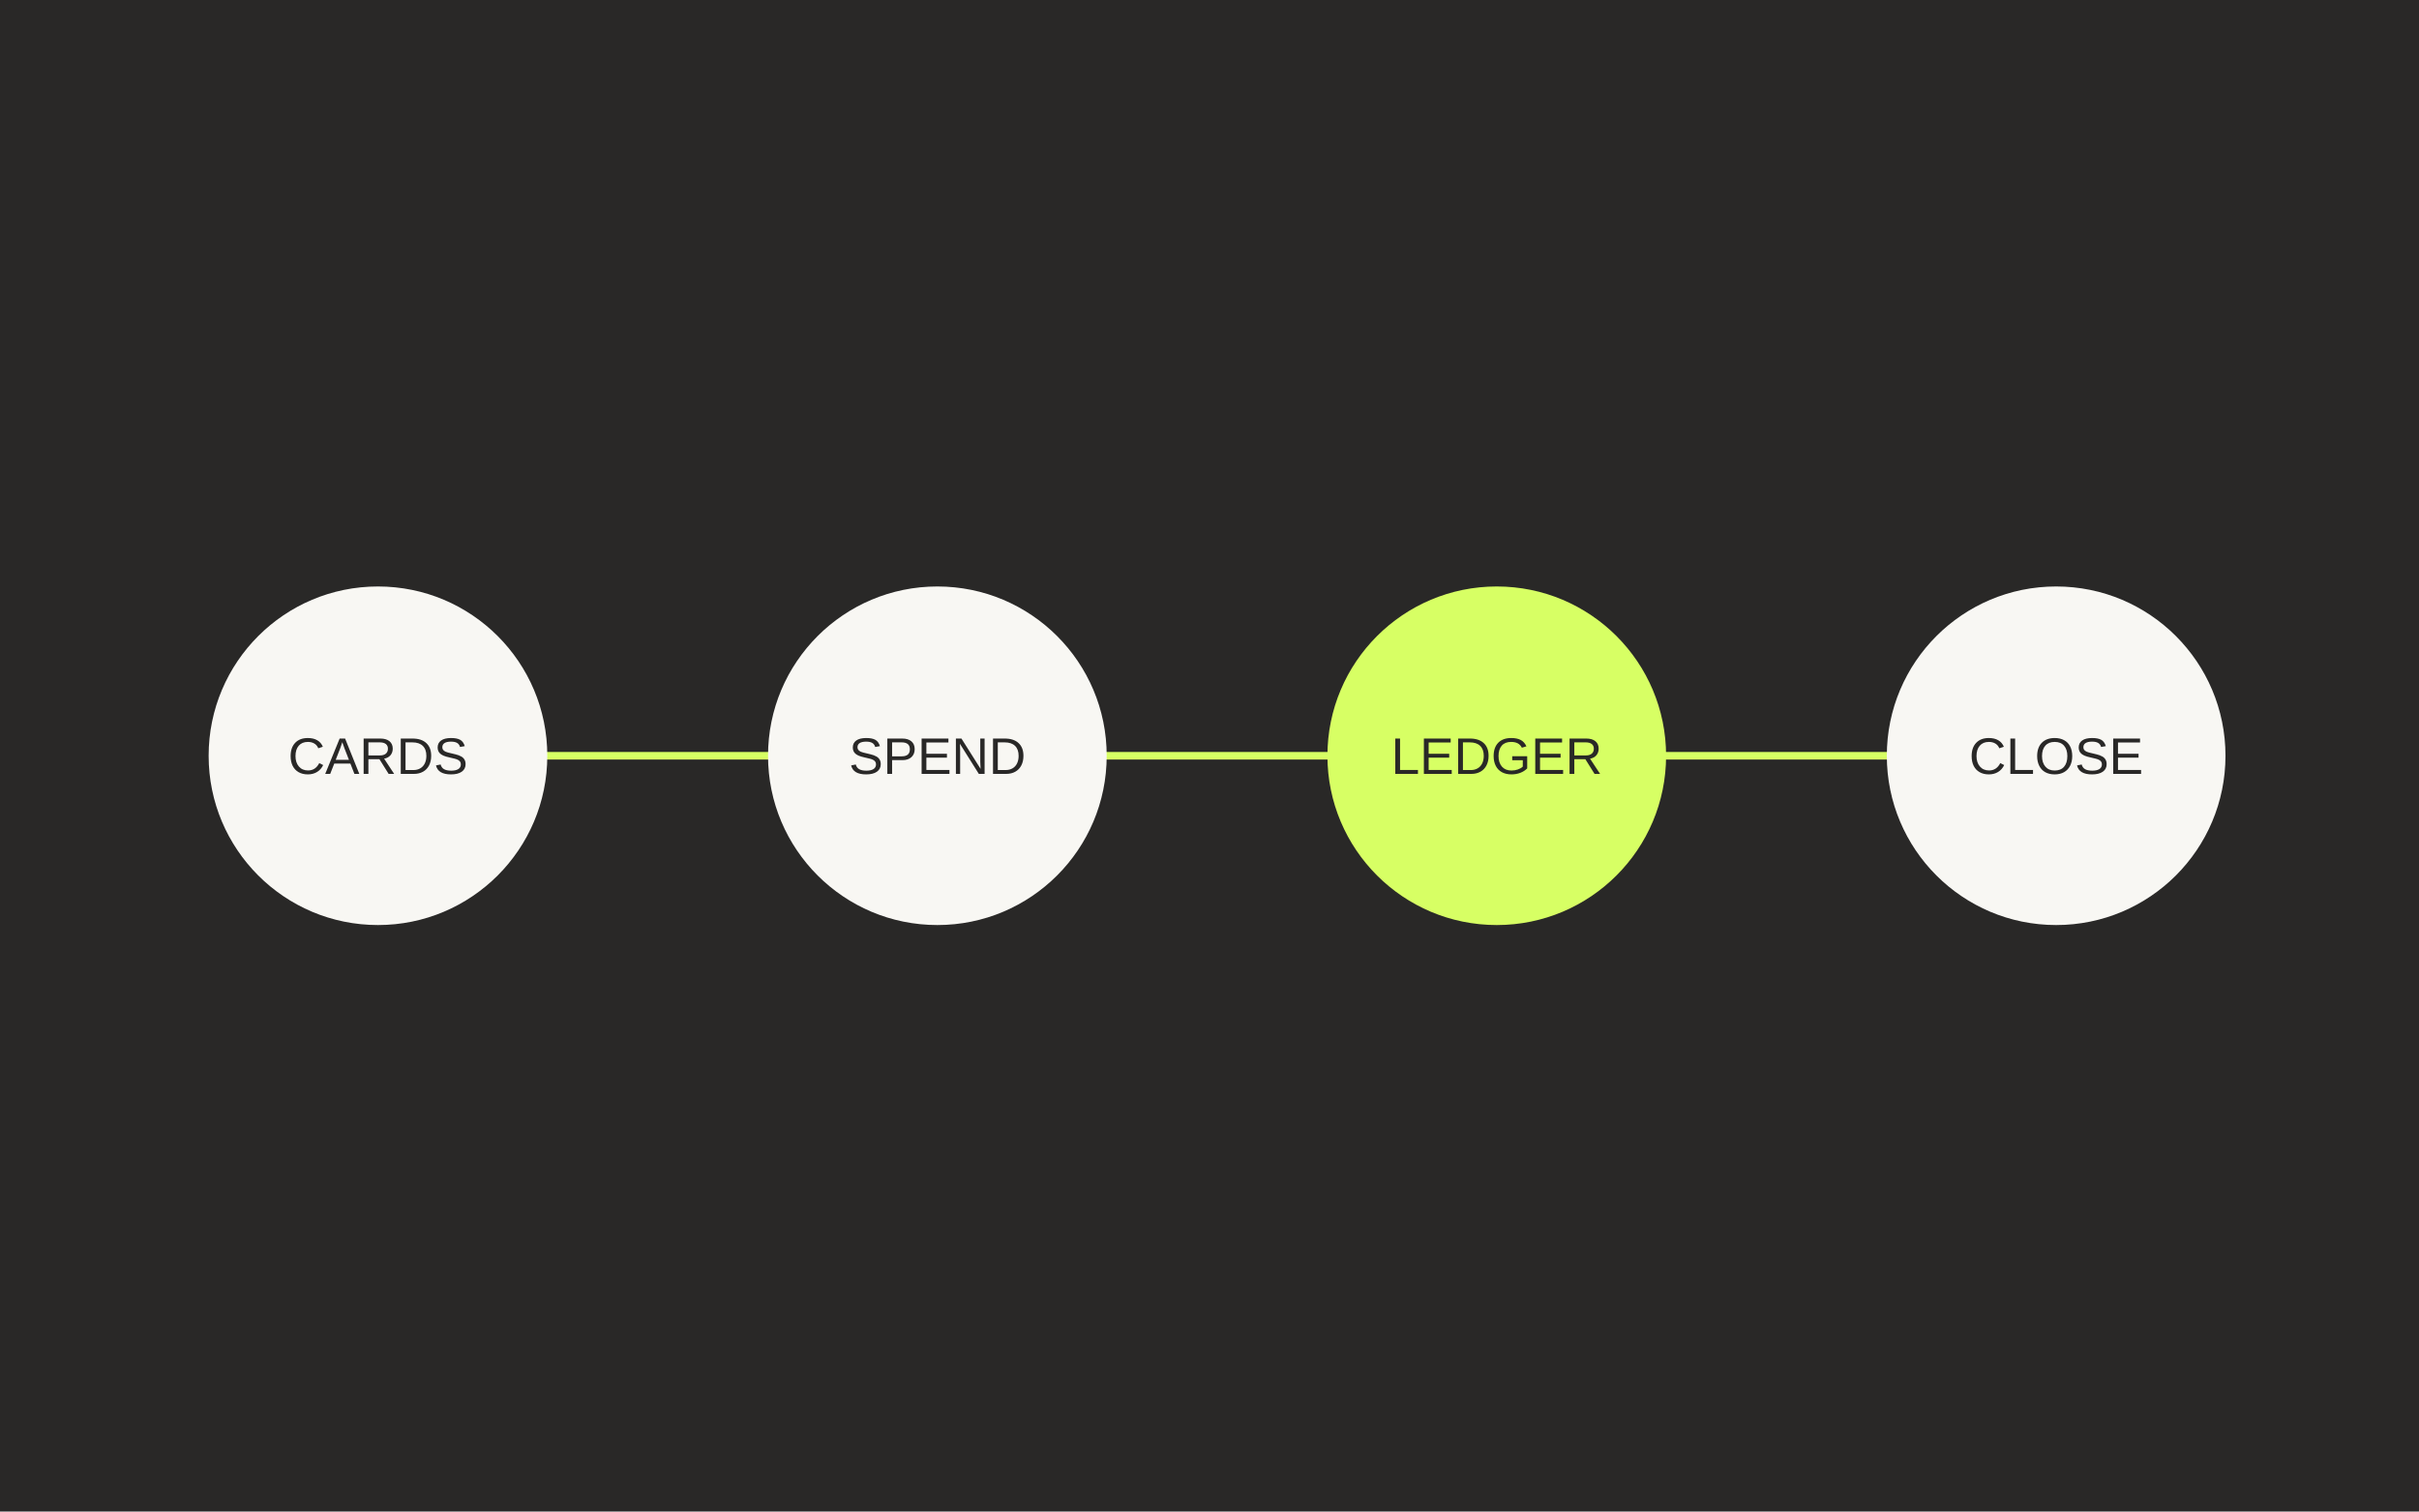
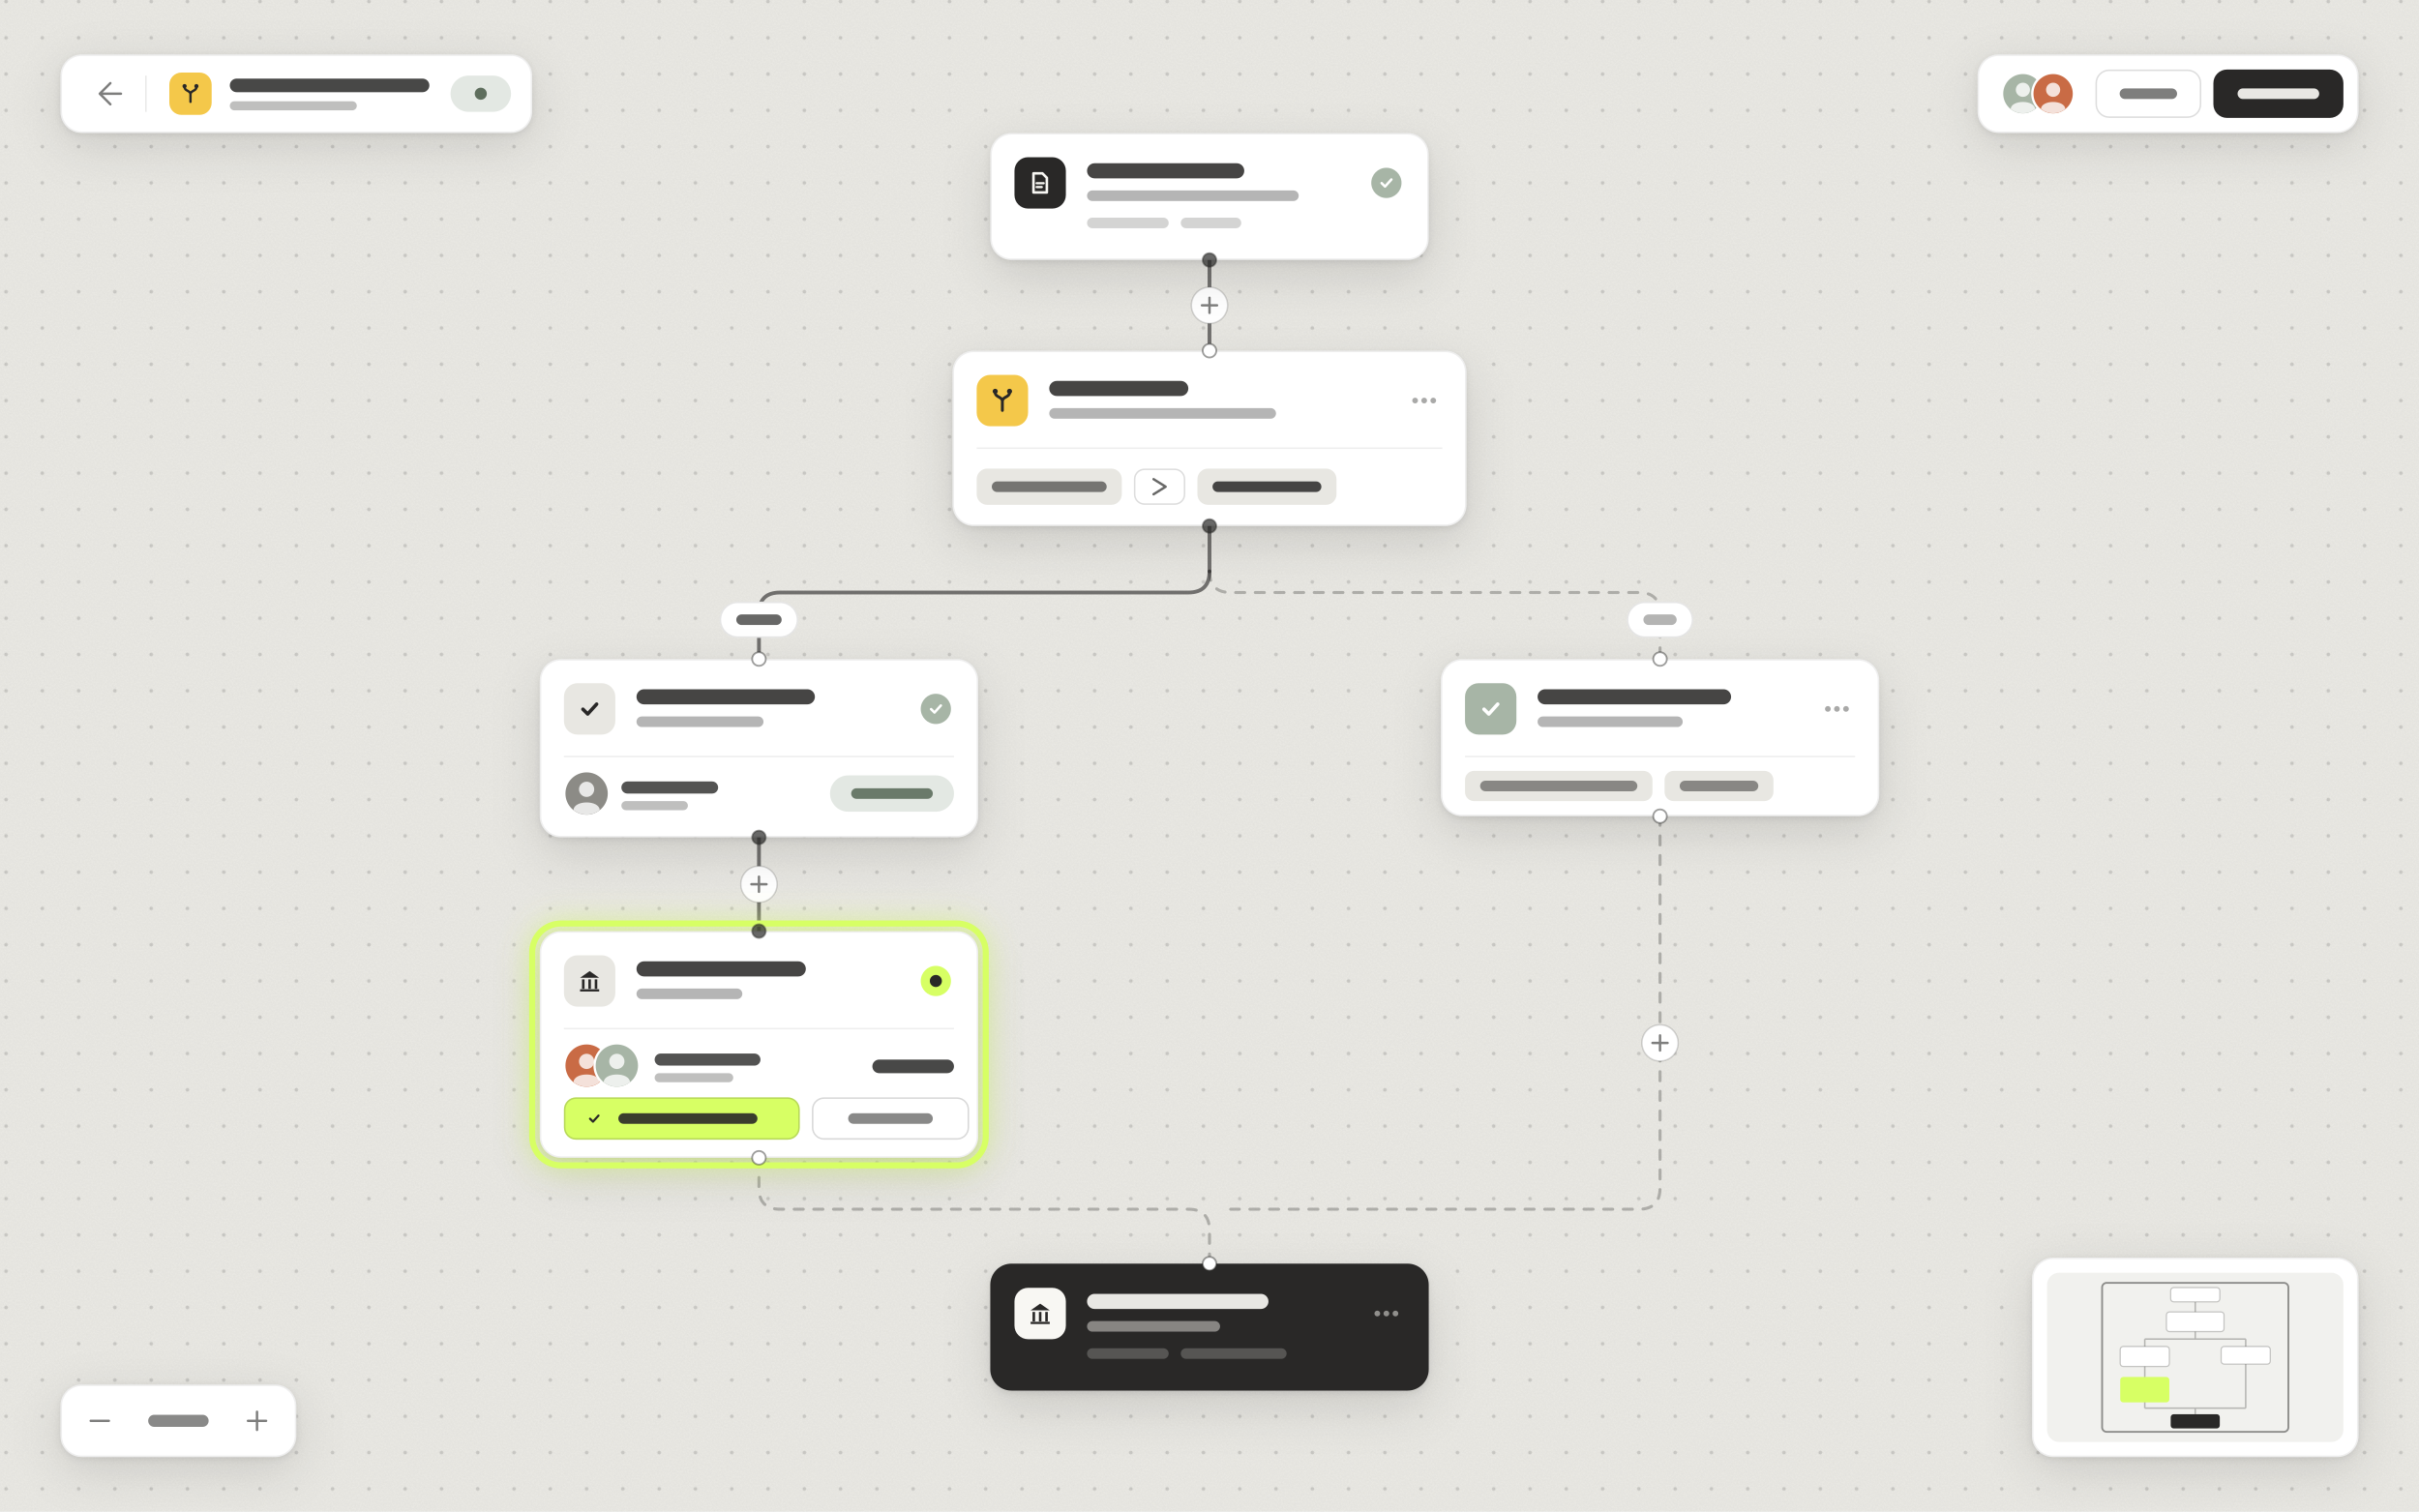
<svg xmlns="http://www.w3.org/2000/svg" viewBox="0 0 1600 1000" role="img" aria-labelledby="title desc">
-   <rect width="1600" height="1000" fill="#292827" />
-   <g fill="none" stroke="#d7ff64" stroke-width="5">
-     <path d="M210 500h1180" />
-     <path d="m1350 466 40 34-40 34" />
-   </g>
-   <g font-family="Lausanne, Arial, sans-serif" text-anchor="middle">
-     <g transform="translate(250 500)">
-       <circle r="112" fill="#f8f7f3" />
-       <text y="12" fill="#292827" font-size="34">CARDS</text>
-     </g>
-     <g transform="translate(620 500)">
-       <circle r="112" fill="#f8f7f3" />
-       <text y="12" fill="#292827" font-size="34">SPEND</text>
-     </g>
-     <g transform="translate(990 500)">
-       <circle r="112" fill="#d7ff64" />
-       <text y="12" fill="#292827" font-size="34">LEDGER</text>
-     </g>
-     <g transform="translate(1360 500)">
-       <circle r="112" fill="#f8f7f3" />
-       <text y="12" fill="#292827" font-size="34">CLOSE</text>
-     </g>
-   </g>
+   <defs>
+     <pattern id="dots" x="16" y="13" width="24" height="24" patternUnits="userSpaceOnUse">
+       <circle cx="12" cy="12" r="1.25" fill="#292827" fill-opacity="0.16" />
+     </pattern>
+     <filter id="grain" x="0" y="0" width="100%" height="100%">
+       <feTurbulence type="fractalNoise" baseFrequency=".85" numOctaves="2" seed="7" stitchTiles="stitch" />
+       <feColorMatrix values="0 0 0 0 .16 0 0 0 0 .16 0 0 0 0 .15 1.6 0 0 0 -.5" />
+     </filter>
+     <filter id="shSoft" x="-40%" y="-40%" width="180%" height="180%">
+       <feGaussianBlur stdDeviation="16" />
+     </filter>
+     <filter id="shTight" x="-20%" y="-20%" width="140%" height="140%">
+       <feGaussianBlur stdDeviation="2.2" />
+     </filter>
+     <filter id="limeGlow" x="-30%" y="-30%" width="160%" height="160%">
+       <feGaussianBlur stdDeviation="10" />
+     </filter>
+   </defs>
+   <rect x="0" y="0" width="1600" height="1000" rx="0" fill="#E8E7E2" />
+   <rect x="0" y="0" width="1600" height="1000" rx="0" fill="url(#dots)" />
+   <rect width="1600" height="1000" filter="url(#grain)" opacity=".05" />
+   <path d="M800 172V232" fill="none" stroke="#292827" stroke-opacity=".62" stroke-width="2.5" stroke-linecap="round" stroke-linejoin="round" />
+   <path d="M800 348V378" fill="none" stroke="#292827" stroke-opacity=".62" stroke-width="2.5" stroke-linecap="round" stroke-linejoin="round" />
+   <path d="M800 378q0 14 -14 14H516q-14 0 -14 14V436" fill="none" stroke="#292827" stroke-opacity=".62" stroke-width="2.5" stroke-linecap="round" stroke-linejoin="round" />
+   <path d="M800 378q0 14 14 14H1084q14 0 14 14V436" fill="none" stroke="#292827" stroke-opacity=".3" stroke-width="2" stroke-dasharray="6 7" stroke-linecap="round" />
+   <path d="M502 554V616" fill="none" stroke="#292827" stroke-opacity=".62" stroke-width="2.5" stroke-linecap="round" stroke-linejoin="round" />
+   <path d="M502 766V786q0 14 14 14H786q14 0 14 14V836" fill="none" stroke="#292827" stroke-opacity=".3" stroke-width="2" stroke-dasharray="6 7" stroke-linecap="round" />
+   <path d="M1098 540V786q0 14 -14 14H814" fill="none" stroke="#292827" stroke-opacity=".3" stroke-width="2" stroke-dasharray="6 7" stroke-linecap="round" />
+   <rect x="476" y="398" width="52" height="24" rx="12" fill="#FFFFFF" />
+   <rect x="476.5" y="398.5" width="51" height="23" rx="11.5" fill="none" stroke="#292827" stroke-opacity="0.12" />
+   <rect x="487" y="406.5" width="30" height="7" rx="3.5" fill="#292827" fill-opacity="0.7" />
+   <rect x="1076" y="398" width="44" height="24" rx="12" fill="#FFFFFF" />
+   <rect x="1076.5" y="398.5" width="43" height="23" rx="11.5" fill="none" stroke="#292827" stroke-opacity="0.12" />
+   <rect x="1087" y="406.5" width="22" height="7" rx="3.5" fill="#292827" fill-opacity="0.35" />
+   <circle cx="800" cy="202" r="12" fill="#FFFFFF" stroke="#292827" stroke-opacity=".18" />
+   <path d="M795 202h10M800 197v10" stroke="#292827" stroke-opacity=".6" stroke-width="1.6" stroke-linecap="round" />
+   <circle cx="502" cy="585" r="12" fill="#FFFFFF" stroke="#292827" stroke-opacity=".18" />
+   <path d="M497 585h10M502 580v10" stroke="#292827" stroke-opacity=".6" stroke-width="1.6" stroke-linecap="round" />
+   <circle cx="1098" cy="690" r="12" fill="#FFFFFF" stroke="#292827" stroke-opacity=".18" />
+   <path d="M1093 690h10M1098 685v10" stroke="#292827" stroke-opacity=".6" stroke-width="1.6" stroke-linecap="round" />
+   <g filter="url(#shSoft)" fill-opacity="0.12">
+     <rect x="655" y="99.2" width="290" height="84" rx="14" fill="#292827" />
+     <rect x="630" y="243.2" width="340" height="116" rx="14" fill="#292827" />
+     <rect x="357" y="447.2" width="290" height="118" rx="14" fill="#292827" />
+     <rect x="953" y="447.2" width="290" height="104" rx="14" fill="#292827" />
+     <rect x="357" y="627.2" width="290" height="150" rx="14" fill="#292827" />
+     <rect x="655" y="847.2" width="290" height="84" rx="14" fill="#292827" />
+     <rect x="40" y="44.4" width="312" height="52" rx="14" fill="#292827" />
+     <rect x="1308" y="44.4" width="252" height="52" rx="14" fill="#292827" />
+     <rect x="40" y="924.4" width="156" height="48" rx="14" fill="#292827" />
+     <rect x="1344" y="840.4" width="216" height="132" rx="14" fill="#292827" />
+   </g>
+   <g filter="url(#shTight)" fill-opacity="0.08">
+     <rect x="655" y="89.6" width="290" height="84" rx="14" fill="#292827" />
+     <rect x="630" y="233.6" width="340" height="116" rx="14" fill="#292827" />
+     <rect x="357" y="437.6" width="290" height="118" rx="14" fill="#292827" />
+     <rect x="953" y="437.6" width="290" height="104" rx="14" fill="#292827" />
+     <rect x="357" y="617.6" width="290" height="150" rx="14" fill="#292827" />
+     <rect x="655" y="837.6" width="290" height="84" rx="14" fill="#292827" />
+     <rect x="40" y="37.2" width="312" height="52" rx="14" fill="#292827" />
+     <rect x="1308" y="37.2" width="252" height="52" rx="14" fill="#292827" />
+     <rect x="40" y="917.2" width="156" height="48" rx="14" fill="#292827" />
+     <rect x="1344" y="833.2" width="216" height="132" rx="14" fill="#292827" />
+   </g>
+   <rect x="351" y="610" width="302" height="162" rx="20" fill="#D7FF64" fill-opacity=".55" filter="url(#limeGlow)" />
+   <rect x="352" y="611" width="300" height="160" rx="19" fill="none" stroke="#D7FF64" stroke-width="4" />
+   <rect x="655" y="88" width="290" height="84" rx="14" fill="#FFFFFF" />
+   <rect x="655.5" y="88.5" width="289" height="83" rx="13.5" fill="none" stroke="#292827" stroke-opacity="0.08" />
+   <rect x="671" y="104" width="34" height="34" rx="9" fill="#292827" />
+   <path d="M683.57 114.68h5.9l2.95 2.95v9.7h-8.85Z" fill="none" stroke="#F8F7F3" stroke-width="1.69" stroke-linejoin="round" />
+   <path d="M685.68 121.21h4.64M685.68 123.74h3.37" stroke="#F8F7F3" stroke-width="1.48" stroke-linecap="round" />
+   <rect x="719" y="108" width="104" height="10" rx="5" fill="#292827" fill-opacity="0.86" />
+   <rect x="719" y="126" width="140" height="7" rx="3.5" fill="#292827" fill-opacity="0.34" />
+   <circle cx="917" cy="121" r="10" fill="#A7B5A6" />
+   <path d="M913.85 121.15l2.25 2.25l4.2 -4.65" fill="none" stroke="#FFFFFF" stroke-width="1.65" stroke-linecap="round" stroke-linejoin="round" />
+   <rect x="719" y="144" width="54" height="7" rx="3.5" fill="#292827" fill-opacity="0.2" />
+   <rect x="781" y="144" width="40" height="7" rx="3.5" fill="#292827" fill-opacity="0.2" />
+   <circle cx="800" cy="172" r="4.5" fill="#292827" fill-opacity="0.7" stroke="#292827" stroke-opacity=".45" stroke-width="1.2" />
+   <rect x="630" y="232" width="340" height="116" rx="14" fill="#FFFFFF" />
+   <rect x="630.5" y="232.5" width="339" height="115" rx="13.5" fill="none" stroke="#292827" stroke-opacity="0.08" />
+   <rect x="646" y="248" width="34" height="34" rx="9" fill="#F4C84A" />
+   <path d="M663 271.53V265.53M663 265.53C663 262.37 658.26 262.89 658.26 259.73M663 265.53C663 262.37 667.74 262.89 667.74 259.73" fill="none" stroke="#292827" stroke-width="1.9" stroke-linecap="round" />
+   <circle cx="658.26" cy="258.89" r="1.69" fill="#292827" />
+   <circle cx="667.74" cy="258.89" r="1.69" fill="#292827" />
+   <rect x="694" y="252" width="92" height="10" rx="5" fill="#292827" fill-opacity="0.86" />
+   <rect x="694" y="270" width="150" height="7" rx="3.5" fill="#292827" fill-opacity="0.34" />
+   <circle cx="936" cy="265" r="1.9" fill="#292827" fill-opacity=".4" />
+   <circle cx="942" cy="265" r="1.9" fill="#292827" fill-opacity=".4" />
+   <circle cx="948" cy="265" r="1.9" fill="#292827" fill-opacity=".4" />
+   <path d="M646 296.5H954" stroke="#292827" stroke-opacity="0.08" />
+   <rect x="646" y="310" width="96" height="24" rx="7" fill="#E8E7E2" />
+   <rect x="656" y="318.5" width="76" height="7" rx="3.5" fill="#292827" fill-opacity="0.6" />
+   <rect x="750" y="310" width="34" height="24" rx="7" fill="#FFFFFF" />
+   <rect x="750.5" y="310.5" width="33" height="23" rx="6.5" fill="none" stroke="#292827" stroke-opacity="0.16" />
+   <path d="M763 317l8 5l-8 5" fill="none" stroke="#292827" stroke-opacity=".7" stroke-width="1.6" stroke-linecap="round" stroke-linejoin="round" />
+   <rect x="792" y="310" width="92" height="24" rx="7" fill="#E8E7E2" />
+   <rect x="802" y="318.5" width="72" height="7" rx="3.5" fill="#292827" fill-opacity="0.85" />
+   <circle cx="800" cy="232" r="4.5" fill="#FFFFFF" fill-opacity="1" stroke="#292827" stroke-opacity=".45" stroke-width="1.2" />
+   <circle cx="800" cy="348" r="4.5" fill="#292827" fill-opacity="0.7" stroke="#292827" stroke-opacity=".45" stroke-width="1.2" />
+   <rect x="357" y="436" width="290" height="118" rx="14" fill="#FFFFFF" />
+   <rect x="357.5" y="436.5" width="289" height="117" rx="13.5" fill="none" stroke="#292827" stroke-opacity="0.08" />
+   <rect x="373" y="452" width="34" height="34" rx="9" fill="#E8E7E2" />
+   <path d="M385.57 469.21l3.16 3.16l5.9 -6.53" fill="none" stroke="#292827" stroke-width="2.32" stroke-linecap="round" stroke-linejoin="round" />
+   <rect x="421" y="456" width="118" height="10" rx="5" fill="#292827" fill-opacity="0.86" />
+   <rect x="421" y="474" width="84" height="7" rx="3.5" fill="#292827" fill-opacity="0.34" />
+   <circle cx="619" cy="469" r="10" fill="#A7B5A6" />
+   <path d="M615.85 469.15l2.25 2.25l4.2 -4.65" fill="none" stroke="#FFFFFF" stroke-width="1.65" stroke-linecap="round" stroke-linejoin="round" />
+   <path d="M373 500.5H631" stroke="#292827" stroke-opacity="0.08" />
+   <g>
+     <circle cx="388" cy="525" r="14" fill="#8C8B86" />
+     <circle cx="388" cy="522.2" r="5.04" fill="#FFFFFF" fill-opacity="0.8" />
+     <path d="M379.32 535.92C379.6 529.2 396.4 529.2 396.68 535.92A14 14 0 0 1 379.32 535.92Z" fill="#FFFFFF" fill-opacity="0.8" />
+   </g>
+   <rect x="411" y="517" width="64" height="8" rx="4" fill="#292827" fill-opacity="0.8" />
+   <rect x="411" y="530" width="44" height="6" rx="3" fill="#292827" fill-opacity="0.3" />
+   <rect x="549" y="513" width="82" height="24" rx="12" fill="#A7B5A6" fill-opacity=".32" />
+   <rect x="563" y="521.5" width="54" height="7" rx="3.5" fill="#5E6E5D" fill-opacity="0.9" />
+   <circle cx="502" cy="436" r="4.5" fill="#FFFFFF" fill-opacity="1" stroke="#292827" stroke-opacity=".45" stroke-width="1.2" />
+   <circle cx="502" cy="554" r="4.5" fill="#292827" fill-opacity="0.7" stroke="#292827" stroke-opacity=".45" stroke-width="1.2" />
+   <rect x="953" y="436" width="290" height="104" rx="14" fill="#FFFFFF" />
+   <rect x="953.5" y="436.5" width="289" height="103" rx="13.5" fill="none" stroke="#292827" stroke-opacity="0.08" />
+   <rect x="969" y="452" width="34" height="34" rx="9" fill="#A7B5A6" />
+   <path d="M981.57 469.21l3.16 3.16l5.9 -6.53" fill="none" stroke="#FFFFFF" stroke-width="2.32" stroke-linecap="round" stroke-linejoin="round" />
+   <rect x="1017" y="456" width="128" height="10" rx="5" fill="#292827" fill-opacity="0.86" />
+   <rect x="1017" y="474" width="96" height="7" rx="3.5" fill="#292827" fill-opacity="0.34" />
+   <circle cx="1209" cy="469" r="1.9" fill="#292827" fill-opacity=".4" />
+   <circle cx="1215" cy="469" r="1.9" fill="#292827" fill-opacity=".4" />
+   <circle cx="1221" cy="469" r="1.9" fill="#292827" fill-opacity=".4" />
+   <path d="M969 500.5H1227" stroke="#292827" stroke-opacity="0.08" />
+   <rect x="969" y="510" width="124" height="20" rx="6" fill="#E8E7E2" />
+   <rect x="979" y="516.5" width="104" height="7" rx="3.5" fill="#292827" fill-opacity="0.5" />
+   <rect x="1101" y="510" width="72" height="20" rx="6" fill="#E8E7E2" />
+   <rect x="1111" y="516.5" width="52" height="7" rx="3.5" fill="#292827" fill-opacity="0.5" />
+   <circle cx="1098" cy="436" r="4.5" fill="#FFFFFF" fill-opacity="1" stroke="#292827" stroke-opacity=".45" stroke-width="1.2" />
+   <circle cx="1098" cy="540" r="4.5" fill="#FFFFFF" fill-opacity="1" stroke="#292827" stroke-opacity=".45" stroke-width="1.2" />
+   <rect x="357" y="616" width="290" height="150" rx="14" fill="#FFFFFF" />
+   <rect x="357.5" y="616.5" width="289" height="149" rx="13.5" fill="none" stroke="#292827" stroke-opacity="0.08" />
+   <rect x="373" y="632" width="34" height="34" rx="9" fill="#E8E7E2" />
+   <path d="M383.68 646.89L390 642.47L396.32 646.89Z" fill="#292827" />
+   <rect x="384.94" y="647.95" width="1.69" height="6.32" rx="0" fill="#292827" />
+   <rect x="389.16" y="647.95" width="1.69" height="6.32" rx="0" fill="#292827" />
+   <rect x="393.37" y="647.95" width="1.69" height="6.32" rx="0" fill="#292827" />
+   <rect x="383.68" y="654.48" width="12.65" height="1.48" rx="0" fill="#292827" />
+   <rect x="421" y="636" width="112" height="10" rx="5" fill="#292827" fill-opacity="0.86" />
+   <rect x="421" y="654" width="70" height="7" rx="3.5" fill="#292827" fill-opacity="0.34" />
+   <circle cx="619" cy="649" r="10" fill="#D7FF64" />
+   <circle cx="619" cy="649" r="4" fill="#292827" />
+   <path d="M373 680.5H631" stroke="#292827" stroke-opacity="0.08" />
+   <g>
+     <circle cx="388" cy="705" r="14" fill="#C96B45" />
+     <circle cx="388" cy="702.2" r="5.04" fill="#FFFFFF" fill-opacity="0.8" />
+     <path d="M379.32 715.92C379.6 709.2 396.4 709.2 396.68 715.92A14 14 0 0 1 379.32 715.92Z" fill="#FFFFFF" fill-opacity="0.8" />
+   </g>
+   <circle cx="408" cy="705" r="15.5" fill="#FFFFFF" />
+   <g>
+     <circle cx="408" cy="705" r="14" fill="#A7B5A6" />
+     <circle cx="408" cy="702.2" r="5.04" fill="#FFFFFF" fill-opacity="0.8" />
+     <path d="M399.32 715.92C399.6 709.2 416.4 709.2 416.68 715.92A14 14 0 0 1 399.32 715.92Z" fill="#FFFFFF" fill-opacity="0.8" />
+   </g>
+   <rect x="433" y="697" width="70" height="8" rx="4" fill="#292827" fill-opacity="0.8" />
+   <rect x="433" y="710" width="52" height="6" rx="3" fill="#292827" fill-opacity="0.3" />
+   <rect x="577" y="701" width="54" height="9" rx="4.5" fill="#292827" fill-opacity="0.85" />
+   <rect x="373" y="726" width="156" height="28" rx="8" fill="#D7FF64" />
+   <rect x="373.5" y="726.5" width="155" height="27" rx="7.5" fill="none" stroke="#292827" stroke-opacity="0.18" />
+   <path d="M390.27 740.13l1.95 1.95l3.64 -4.03" fill="none" stroke="#292827" stroke-width="1.43" stroke-linecap="round" stroke-linejoin="round" />
+   <rect x="409" y="736.5" width="92" height="7" rx="3.5" fill="#292827" fill-opacity="0.9" />
+   <rect x="537" y="726" width="104" height="28" rx="8" fill="#FFFFFF" />
+   <rect x="537.5" y="726.5" width="103" height="27" rx="7.5" fill="none" stroke="#292827" stroke-opacity="0.18" />
+   <rect x="561" y="736.5" width="56" height="7" rx="3.5" fill="#292827" fill-opacity="0.55" />
+   <circle cx="502" cy="616" r="4.5" fill="#292827" fill-opacity="0.7" stroke="#292827" stroke-opacity=".45" stroke-width="1.2" />
+   <circle cx="502" cy="766" r="4.5" fill="#FFFFFF" fill-opacity="1" stroke="#292827" stroke-opacity=".45" stroke-width="1.2" />
+   <rect x="655" y="836" width="290" height="84" rx="14" fill="#292827" />
+   <rect x="671" y="852" width="34" height="34" rx="9" fill="#F8F7F3" />
+   <path d="M681.68 866.89L688 862.47L694.32 866.89Z" fill="#292827" />
+   <rect x="682.94" y="867.95" width="1.69" height="6.32" rx="0" fill="#292827" />
+   <rect x="687.16" y="867.95" width="1.69" height="6.32" rx="0" fill="#292827" />
+   <rect x="691.37" y="867.95" width="1.69" height="6.32" rx="0" fill="#292827" />
+   <rect x="681.68" y="874.48" width="12.65" height="1.48" rx="0" fill="#292827" />
+   <rect x="719" y="856" width="120" height="10" rx="5" fill="#F8F7F3" fill-opacity="0.92" />
+   <rect x="719" y="874" width="88" height="7" rx="3.5" fill="#F8F7F3" fill-opacity="0.45" />
+   <rect x="719" y="892" width="54" height="7" rx="3.5" fill="#F8F7F3" fill-opacity="0.22" />
+   <rect x="781" y="892" width="70" height="7" rx="3.5" fill="#F8F7F3" fill-opacity="0.22" />
+   <circle cx="911" cy="869" r="1.9" fill="#F8F7F3" fill-opacity=".5" />
+   <circle cx="917" cy="869" r="1.9" fill="#F8F7F3" fill-opacity=".5" />
+   <circle cx="923" cy="869" r="1.9" fill="#F8F7F3" fill-opacity=".5" />
+   <circle cx="800" cy="836" r="4.5" fill="#FFFFFF" fill-opacity="1" stroke="#292827" stroke-opacity=".45" stroke-width="1.2" />
+   <rect x="40" y="36" width="312" height="52" rx="14" fill="#FFFFFF" />
+   <rect x="40.5" y="36.5" width="311" height="51" rx="13.5" fill="none" stroke="#292827" stroke-opacity="0.08" />
+   <path d="M66 62l7 -7M66 62l7 7M66 62h14" fill="none" stroke="#292827" stroke-opacity=".6" stroke-width="1.6" stroke-linecap="round" />
+   <path d="M96.5 50V74" stroke="#292827" stroke-opacity=".1" />
+   <rect x="112" y="48" width="28" height="28" rx="8" fill="#F4C84A" />
+   <path d="M126 67.38V62.43M126 62.43C126 59.83 122.09 60.26 122.09 57.66M126 62.43C126 59.83 129.91 60.26 129.91 57.66" fill="none" stroke="#292827" stroke-width="1.56" stroke-linecap="round" />
+   <circle cx="122.09" cy="56.97" r="1.39" fill="#292827" />
+   <circle cx="129.91" cy="56.97" r="1.39" fill="#292827" />
+   <rect x="152" y="52" width="132" height="9" rx="4.5" fill="#292827" fill-opacity="0.85" />
+   <rect x="152" y="67" width="84" height="6" rx="3" fill="#292827" fill-opacity="0.3" />
+   <rect x="298" y="50" width="40" height="24" rx="12" fill="#A7B5A6" fill-opacity=".32" />
+   <circle cx="318" cy="62" r="4" fill="#5E6E5D" />
+   <rect x="1308" y="36" width="252" height="52" rx="14" fill="#FFFFFF" />
+   <rect x="1308.5" y="36.5" width="251" height="51" rx="13.5" fill="none" stroke="#292827" stroke-opacity="0.08" />
+   <g>
+     <circle cx="1338" cy="62" r="13" fill="#A7B5A6" />
+     <circle cx="1338" cy="59.4" r="4.68" fill="#FFFFFF" fill-opacity="0.8" />
+     <path d="M1329.94 72.14C1330.2 65.9 1345.8 65.9 1346.06 72.14A13 13 0 0 1 1329.94 72.14Z" fill="#FFFFFF" fill-opacity="0.8" />
+   </g>
+   <circle cx="1358" cy="62" r="14.5" fill="#FFFFFF" />
+   <g>
+     <circle cx="1358" cy="62" r="13" fill="#C96B45" />
+     <circle cx="1358" cy="59.4" r="4.68" fill="#FFFFFF" fill-opacity="0.8" />
+     <path d="M1349.94 72.14C1350.2 65.9 1365.8 65.9 1366.06 72.14A13 13 0 0 1 1349.94 72.14Z" fill="#FFFFFF" fill-opacity="0.8" />
+   </g>
+   <rect x="1386" y="46" width="70" height="32" rx="9" fill="#FFFFFF" />
+   <rect x="1386.5" y="46.5" width="69" height="31" rx="8.5" fill="none" stroke="#292827" stroke-opacity="0.16" />
+   <rect x="1402" y="58.5" width="38" height="7" rx="3.5" fill="#292827" fill-opacity="0.6" />
+   <rect x="1464" y="46" width="86" height="32" rx="9" fill="#292827" />
+   <rect x="1480" y="58.5" width="54" height="7" rx="3.5" fill="#F8F7F3" fill-opacity="0.92" />
+   <rect x="40" y="916" width="156" height="48" rx="14" fill="#FFFFFF" />
+   <rect x="40.5" y="916.5" width="155" height="47" rx="13.5" fill="none" stroke="#292827" stroke-opacity="0.08" />
+   <path d="M60 940h12M164 940h12M170 934v12" stroke="#292827" stroke-opacity=".6" stroke-width="1.6" stroke-linecap="round" />
+   <rect x="98" y="936" width="40" height="8" rx="4" fill="#292827" fill-opacity="0.55" />
+   <rect x="1344" y="832" width="216" height="132" rx="14" fill="#FFFFFF" />
+   <rect x="1344.5" y="832.5" width="215" height="131" rx="13.5" fill="none" stroke="#292827" stroke-opacity="0.08" />
+   <rect x="1354" y="842" width="196" height="112" rx="8" fill="#E8E7E2" fill-opacity=".6" />
+   <path d="M1452 861.26V885.9M1418.62 885.9H1485.38M1418.62 885.9V931.6M1485.38 885.9V931.6M1418.62 931.6H1485.38M1452 931.6V935.63" stroke="#292827" stroke-opacity=".3" stroke-width="1" />
+   <rect x="1435.76" y="851.86" width="32.48" height="9.41" rx="2" fill="#FFFFFF" stroke="#292827" stroke-opacity=".25" stroke-width=".8" />
+   <rect x="1432.96" y="867.98" width="38.08" height="12.99" rx="2" fill="#FFFFFF" stroke="#292827" stroke-opacity=".25" stroke-width=".8" />
+   <rect x="1402.38" y="890.83" width="32.48" height="13.22" rx="2" fill="#FFFFFF" stroke="#292827" stroke-opacity=".25" stroke-width=".8" />
+   <rect x="1469.14" y="890.83" width="32.48" height="11.65" rx="2" fill="#FFFFFF" stroke="#292827" stroke-opacity=".25" stroke-width=".8" />
+   <rect x="1402.38" y="910.99" width="32.48" height="16.8" rx="2" fill="#D7FF64" />
+   <rect x="1435.76" y="935.63" width="32.48" height="9.41" rx="2" fill="#292827" />
+   <rect x="1390.4" y="848.72" width="123.2" height="98.56" rx="3" fill="none" stroke="#292827" stroke-opacity=".5" stroke-width="1.2" />
</svg>
